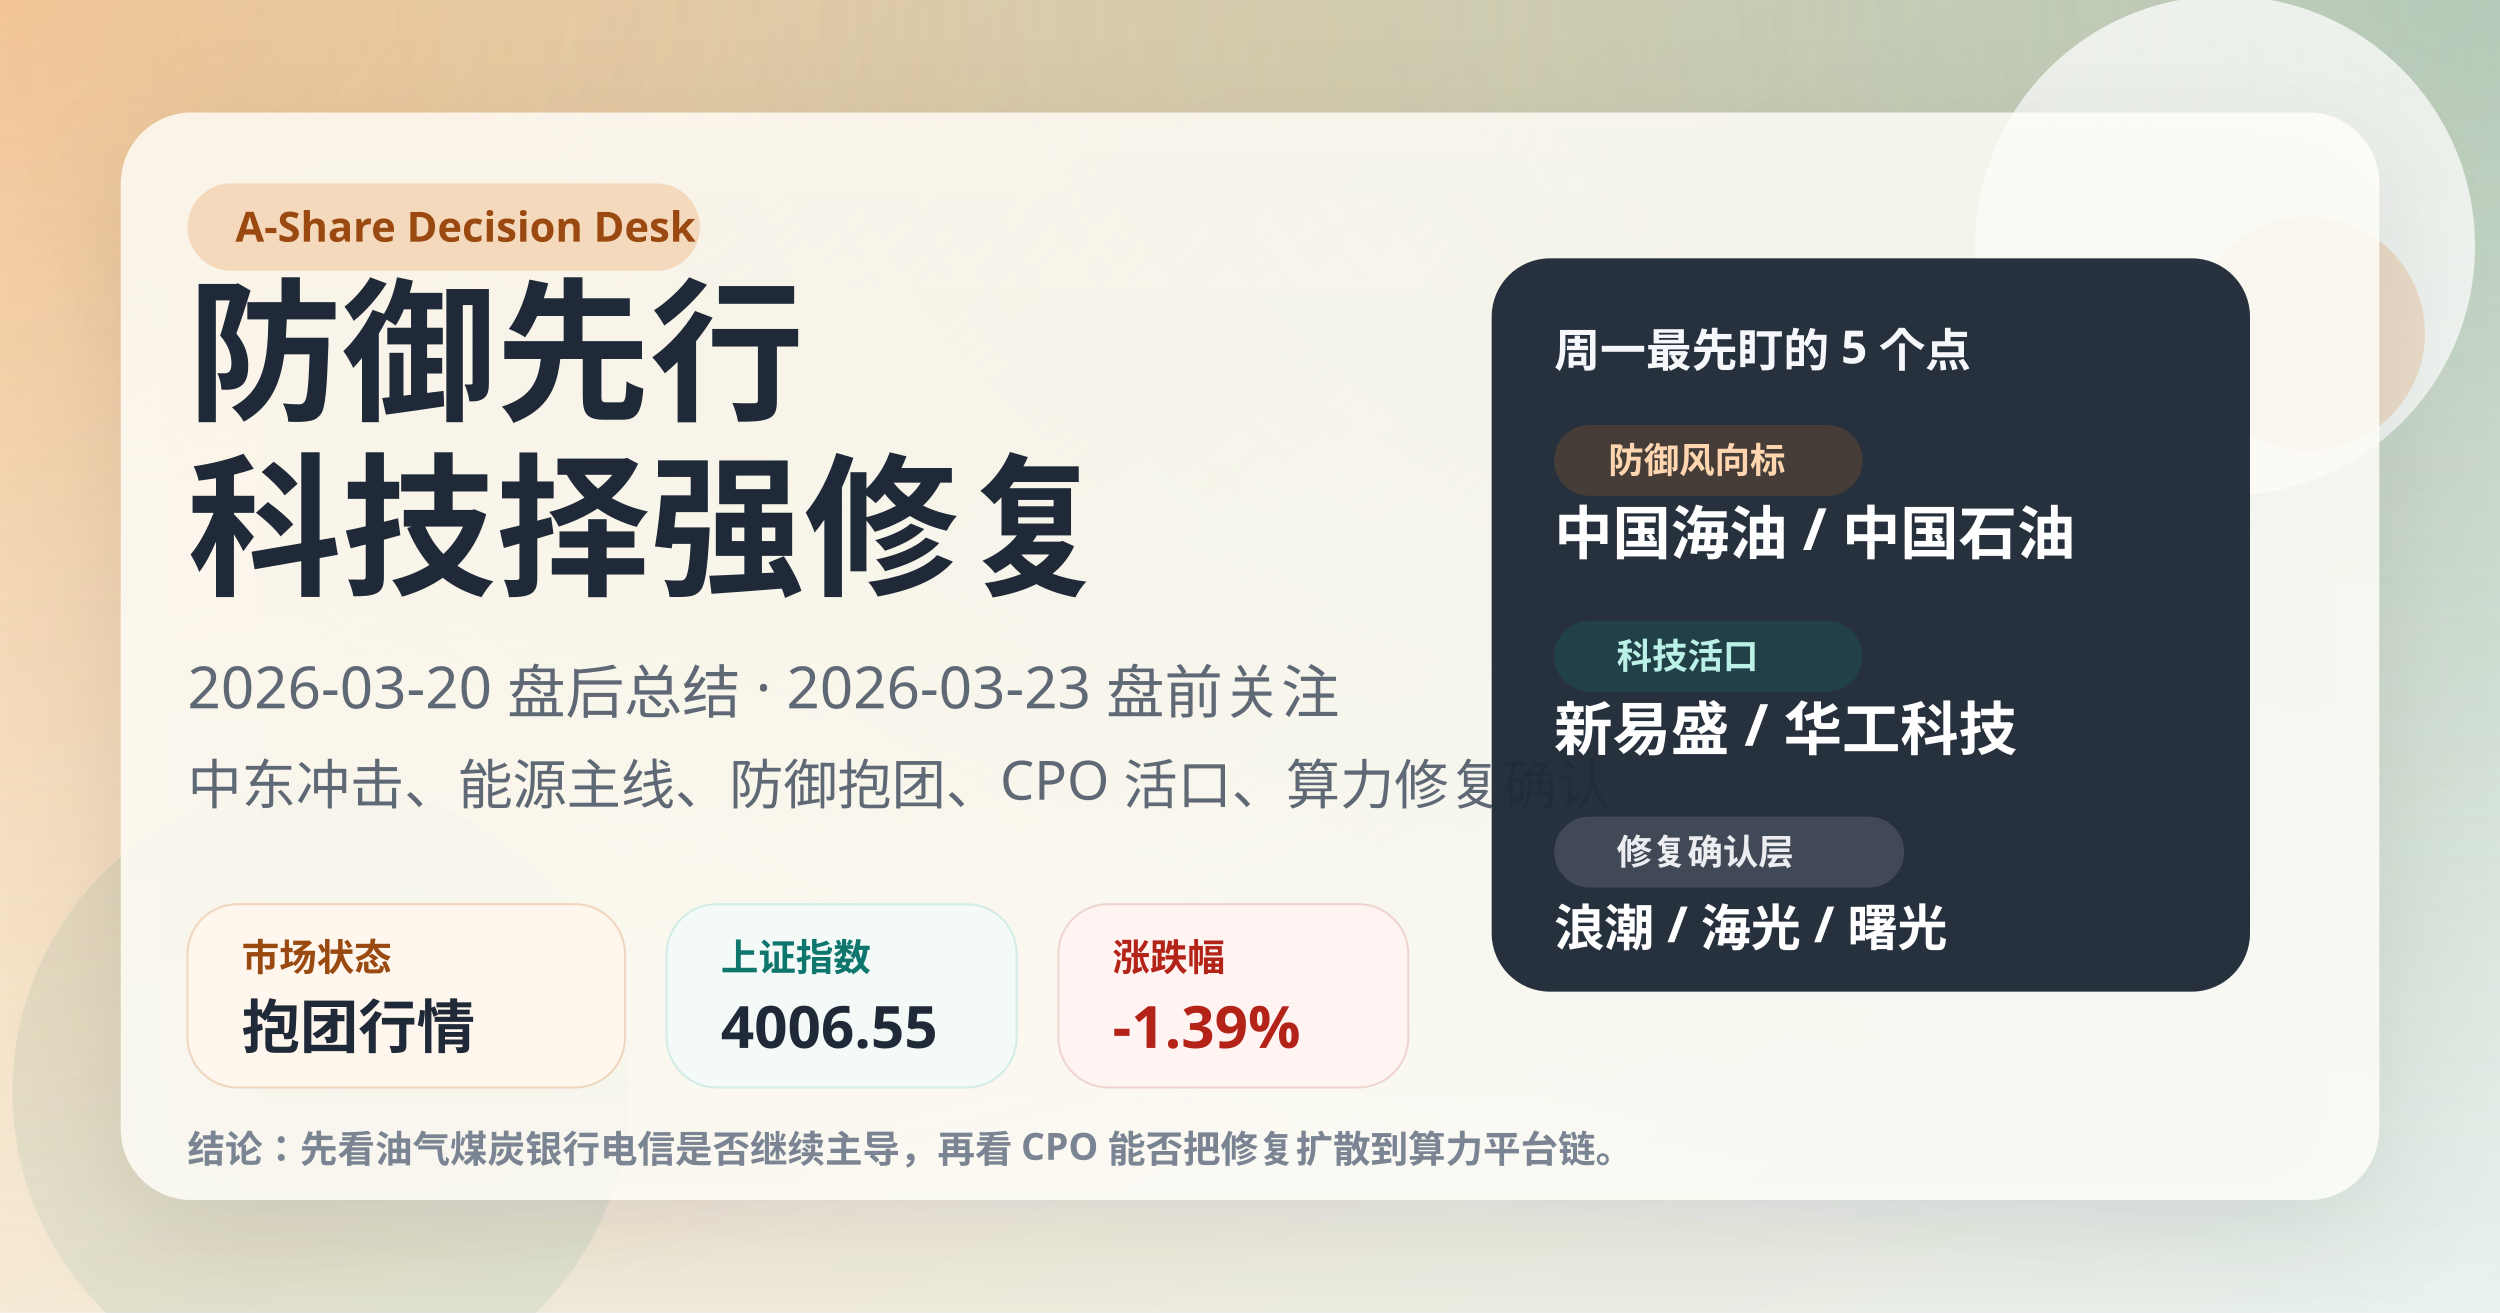
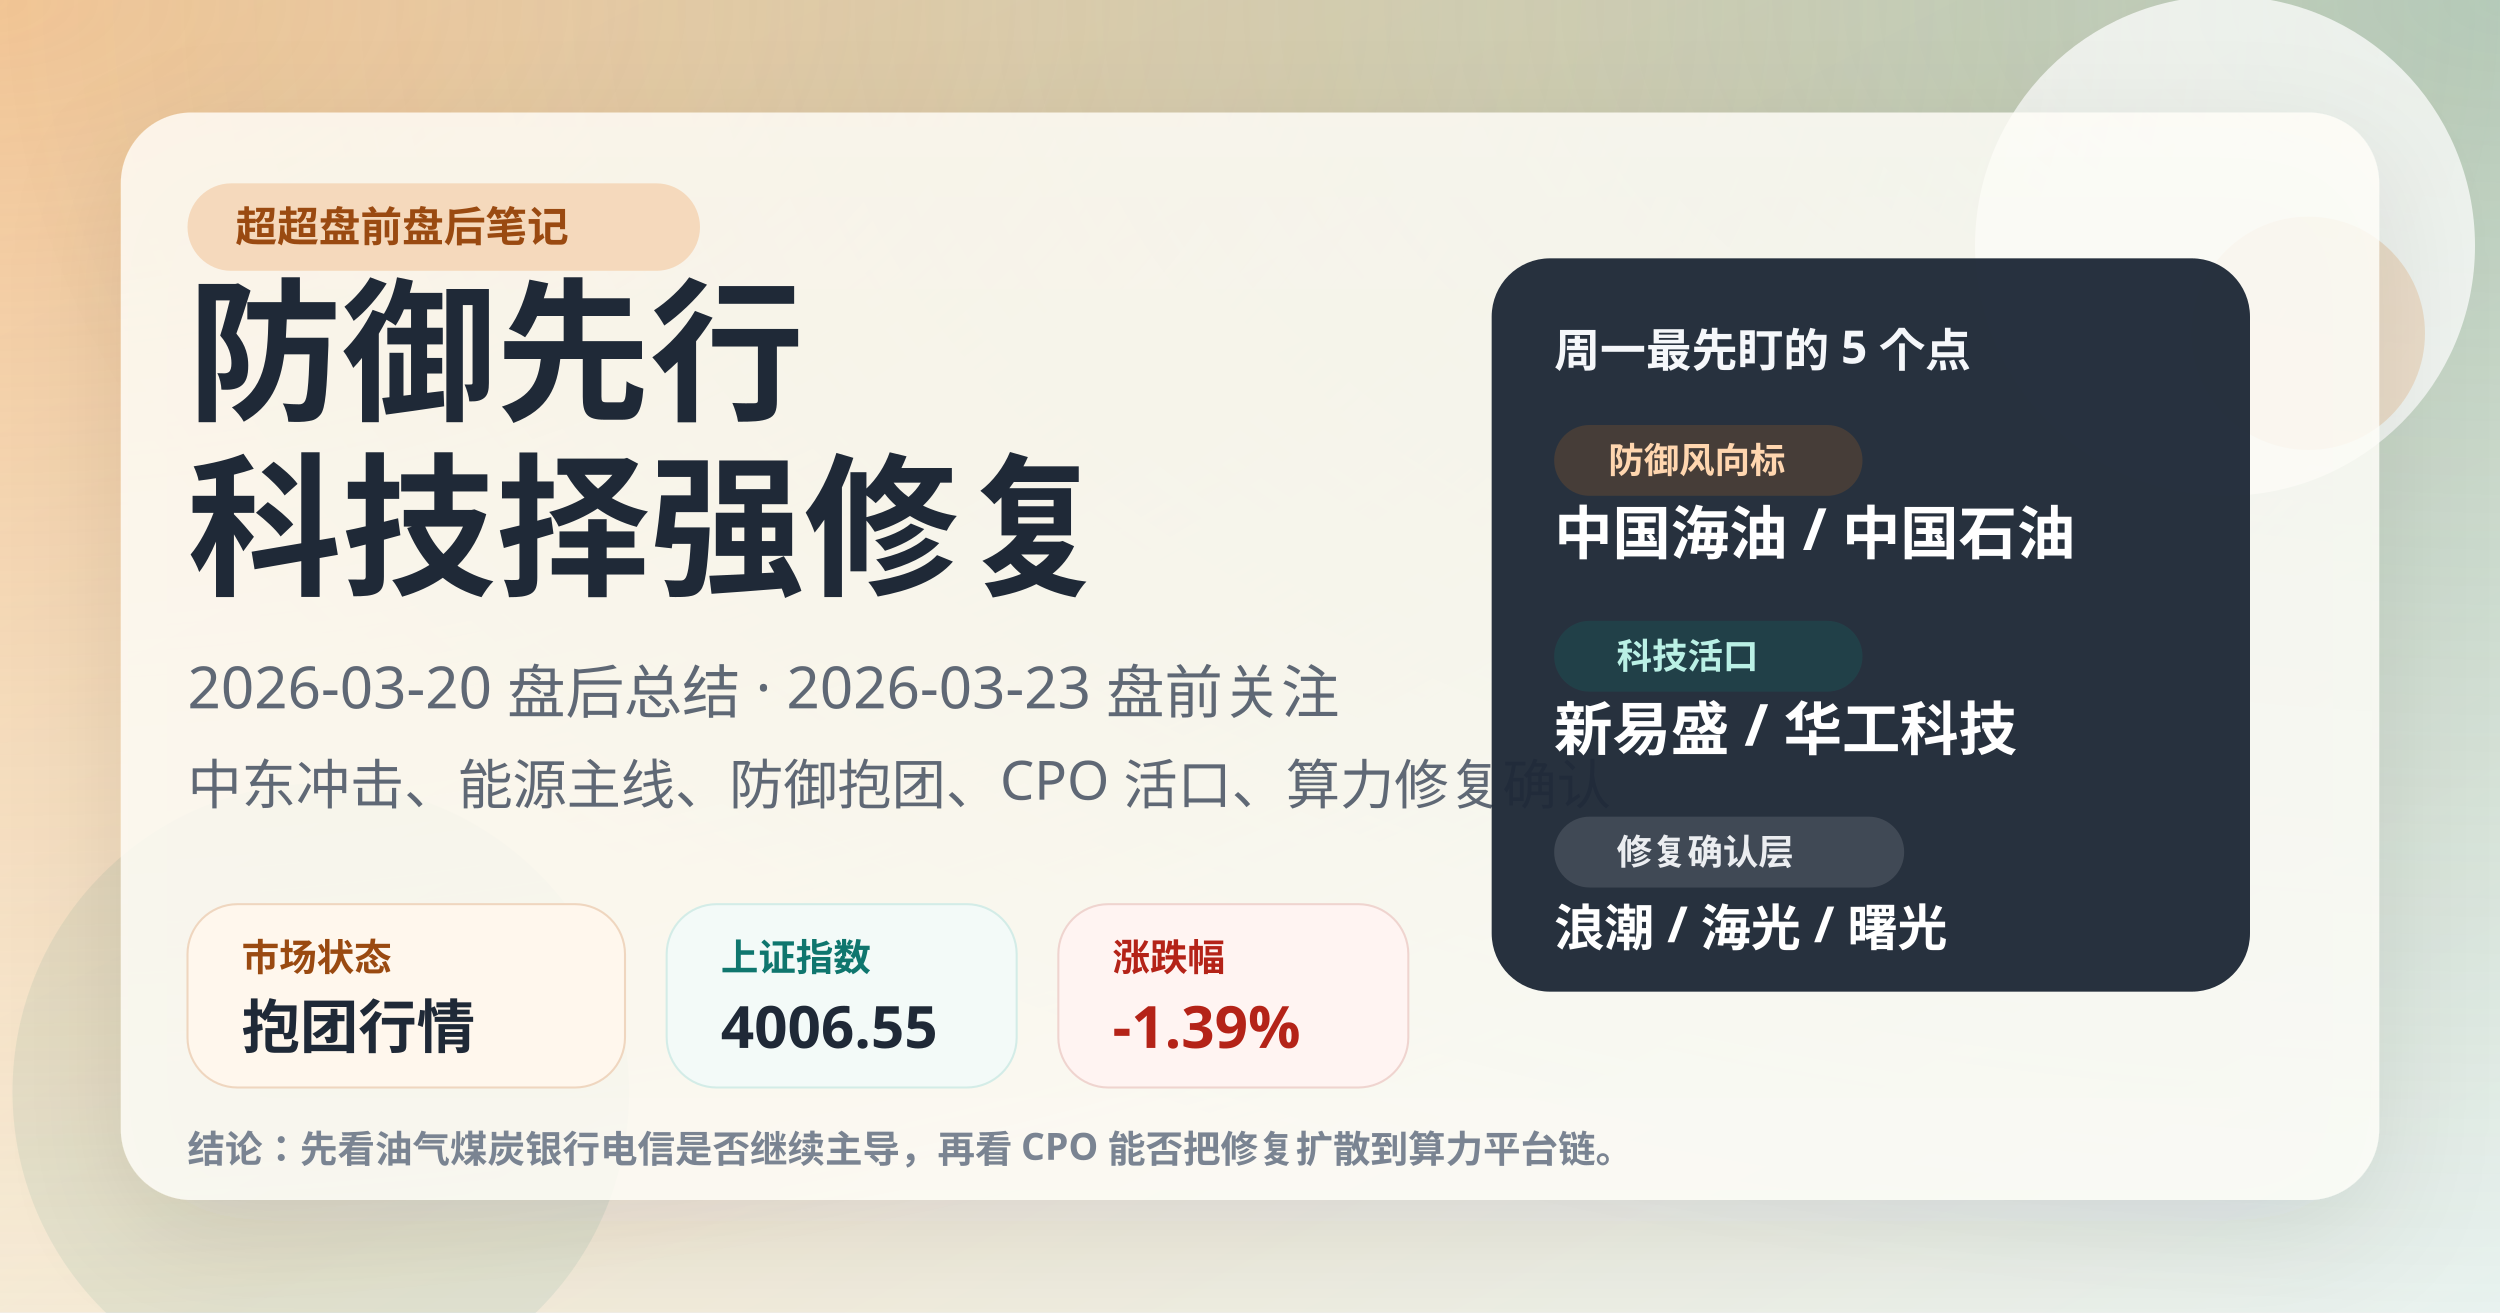
<svg xmlns="http://www.w3.org/2000/svg" width="1200" height="630" viewBox="0 0 1200 630" role="img" aria-labelledby="title desc">
  <defs>
    <linearGradient id="bg" x1="0%" y1="0%" x2="100%" y2="100%">
      <stop offset="0%" stop-color="#fff8ed" />
      <stop offset="52%" stop-color="#f5ead5" />
      <stop offset="100%" stop-color="#e8f2ef" />
    </linearGradient>
    <radialGradient id="glowA" cx="0%" cy="0%" r="100%">
      <stop offset="0%" stop-color="#de7e1b" stop-opacity="0.42" />
      <stop offset="100%" stop-color="#de7e1b" stop-opacity="0" />
    </radialGradient>
    <radialGradient id="glowB" cx="100%" cy="0%" r="100%">
      <stop offset="0%" stop-color="#0f766e" stop-opacity="0.28" />
      <stop offset="100%" stop-color="#0f766e" stop-opacity="0" />
    </radialGradient>
    <filter id="shadow" x="-20%" y="-20%" width="140%" height="140%">
      <feDropShadow dx="0" dy="18" stdDeviation="28" flood-color="#17202a" flood-opacity="0.12" />
    </filter>
  </defs>
  <rect width="1200" height="630" fill="url(#bg)" />
  <rect width="1200" height="630" fill="url(#glowA)" />
  <rect width="1200" height="630" fill="url(#glowB)" />
  <circle cx="1068" cy="118" r="120" fill="#ffffff" fill-opacity="0.72" />
  <circle cx="1108" cy="160" r="56" fill="#d7791f" fill-opacity="0.18" />
  <circle cx="154" cy="524" r="148" fill="#0f766e" fill-opacity="0.08" />
  <g filter="url(#shadow)">
    <rect x="58" y="54" width="1084" height="522" rx="34" fill="#fffdf8" fill-opacity="0.82" />
  </g>
  <g font-family="'PingFang SC', 'Noto Sans SC', 'Microsoft YaHei', sans-serif">
    <rect x="90" y="88" width="246" height="42" rx="21" fill="#f5d9bc" />
-     <text x="113" y="116" font-size="20" font-weight="700" fill="#9a4a11">A-Share Decision Desk</text>
+     <text x="113" y="116" font-size="20" font-weight="700" fill="#9a4a11">超超盘前盘后笔记</text>
    <text x="90" y="196" font-size="74" font-weight="800" fill="#1f2937">防御先行</text>
    <text x="90" y="280" font-size="74" font-weight="800" fill="#1f2937">科技择强修复</text>
    <text x="90" y="340" font-size="28" font-weight="500" fill="#5f6875">
      2026-03-20 盘后总结  ·  2026-03-23 盘前关注
    </text>
    <text x="90" y="386" font-size="26" font-weight="500" fill="#5f6875">
      中东冲击、能源主线、防御抱团、CPO 活口、算力修复确认
    </text>
    <g>
      <rect x="90" y="434" width="210" height="88" rx="24" fill="#fff7ed" stroke="#efd6bf" />
      <text x="116" y="466" font-size="18" font-weight="700" fill="#9a4a11">市场状态</text>
      <text x="116" y="503" font-size="28" font-weight="800" fill="#1f2937">抱团行情</text>
    </g>
    <g>
      <rect x="320" y="434" width="168" height="88" rx="24" fill="#f3faf8" stroke="#d3ece7" />
      <text x="346" y="466" font-size="18" font-weight="700" fill="#0f766e">上证指数</text>
      <text x="346" y="503" font-size="28" font-weight="800" fill="#1f2937">4006.55</text>
    </g>
    <g>
      <rect x="508" y="434" width="168" height="88" rx="24" fill="#fff4f2" stroke="#efd4cf" />
      <text x="534" y="466" font-size="18" font-weight="700" fill="#b42318">涨跌幅</text>
      <text x="534" y="503" font-size="28" font-weight="800" fill="#b42318">-1.39%</text>
    </g>
    <g>
      <rect x="716" y="124" width="364" height="352" rx="28" fill="#1f2937" fill-opacity="0.96" />
      <text x="746" y="176" font-size="22" font-weight="700" fill="#f5f7fa">周一最先盯的 5 个点</text>
      <rect x="746" y="204" width="148" height="34" rx="17" fill="#d7791f" fill-opacity="0.18" />
      <text x="772" y="227" font-size="17" font-weight="700" fill="#ffd6af">防御风向标</text>
      <text x="746" y="266" font-size="28" font-weight="800" fill="#ffffff">中国海油 / 中国石油</text>
      <rect x="746" y="298" width="148" height="34" rx="17" fill="#0f766e" fill-opacity="0.22" />
      <text x="776" y="321" font-size="17" font-weight="700" fill="#baf0e5">科技活口</text>
      <text x="746" y="360" font-size="28" font-weight="800" fill="#ffffff">新易盛 / 华工科技</text>
      <rect x="746" y="392" width="168" height="34" rx="17" fill="#ffffff" fill-opacity="0.12" />
      <text x="776" y="415" font-size="17" font-weight="700" fill="#ebedf0">修复确认层</text>
      <text x="746" y="454" font-size="24" font-weight="700" fill="#ffffff">浪潮 / 海光 / 曙光</text>
    </g>
    <text x="90" y="558" font-size="18" font-weight="600" fill="#7a8492">
      结论：先看油气煤炭银行电信是否继续主导，再看 CPO 能否把修复扩散到算力平台链。
    </text>
  </g>
</svg>
